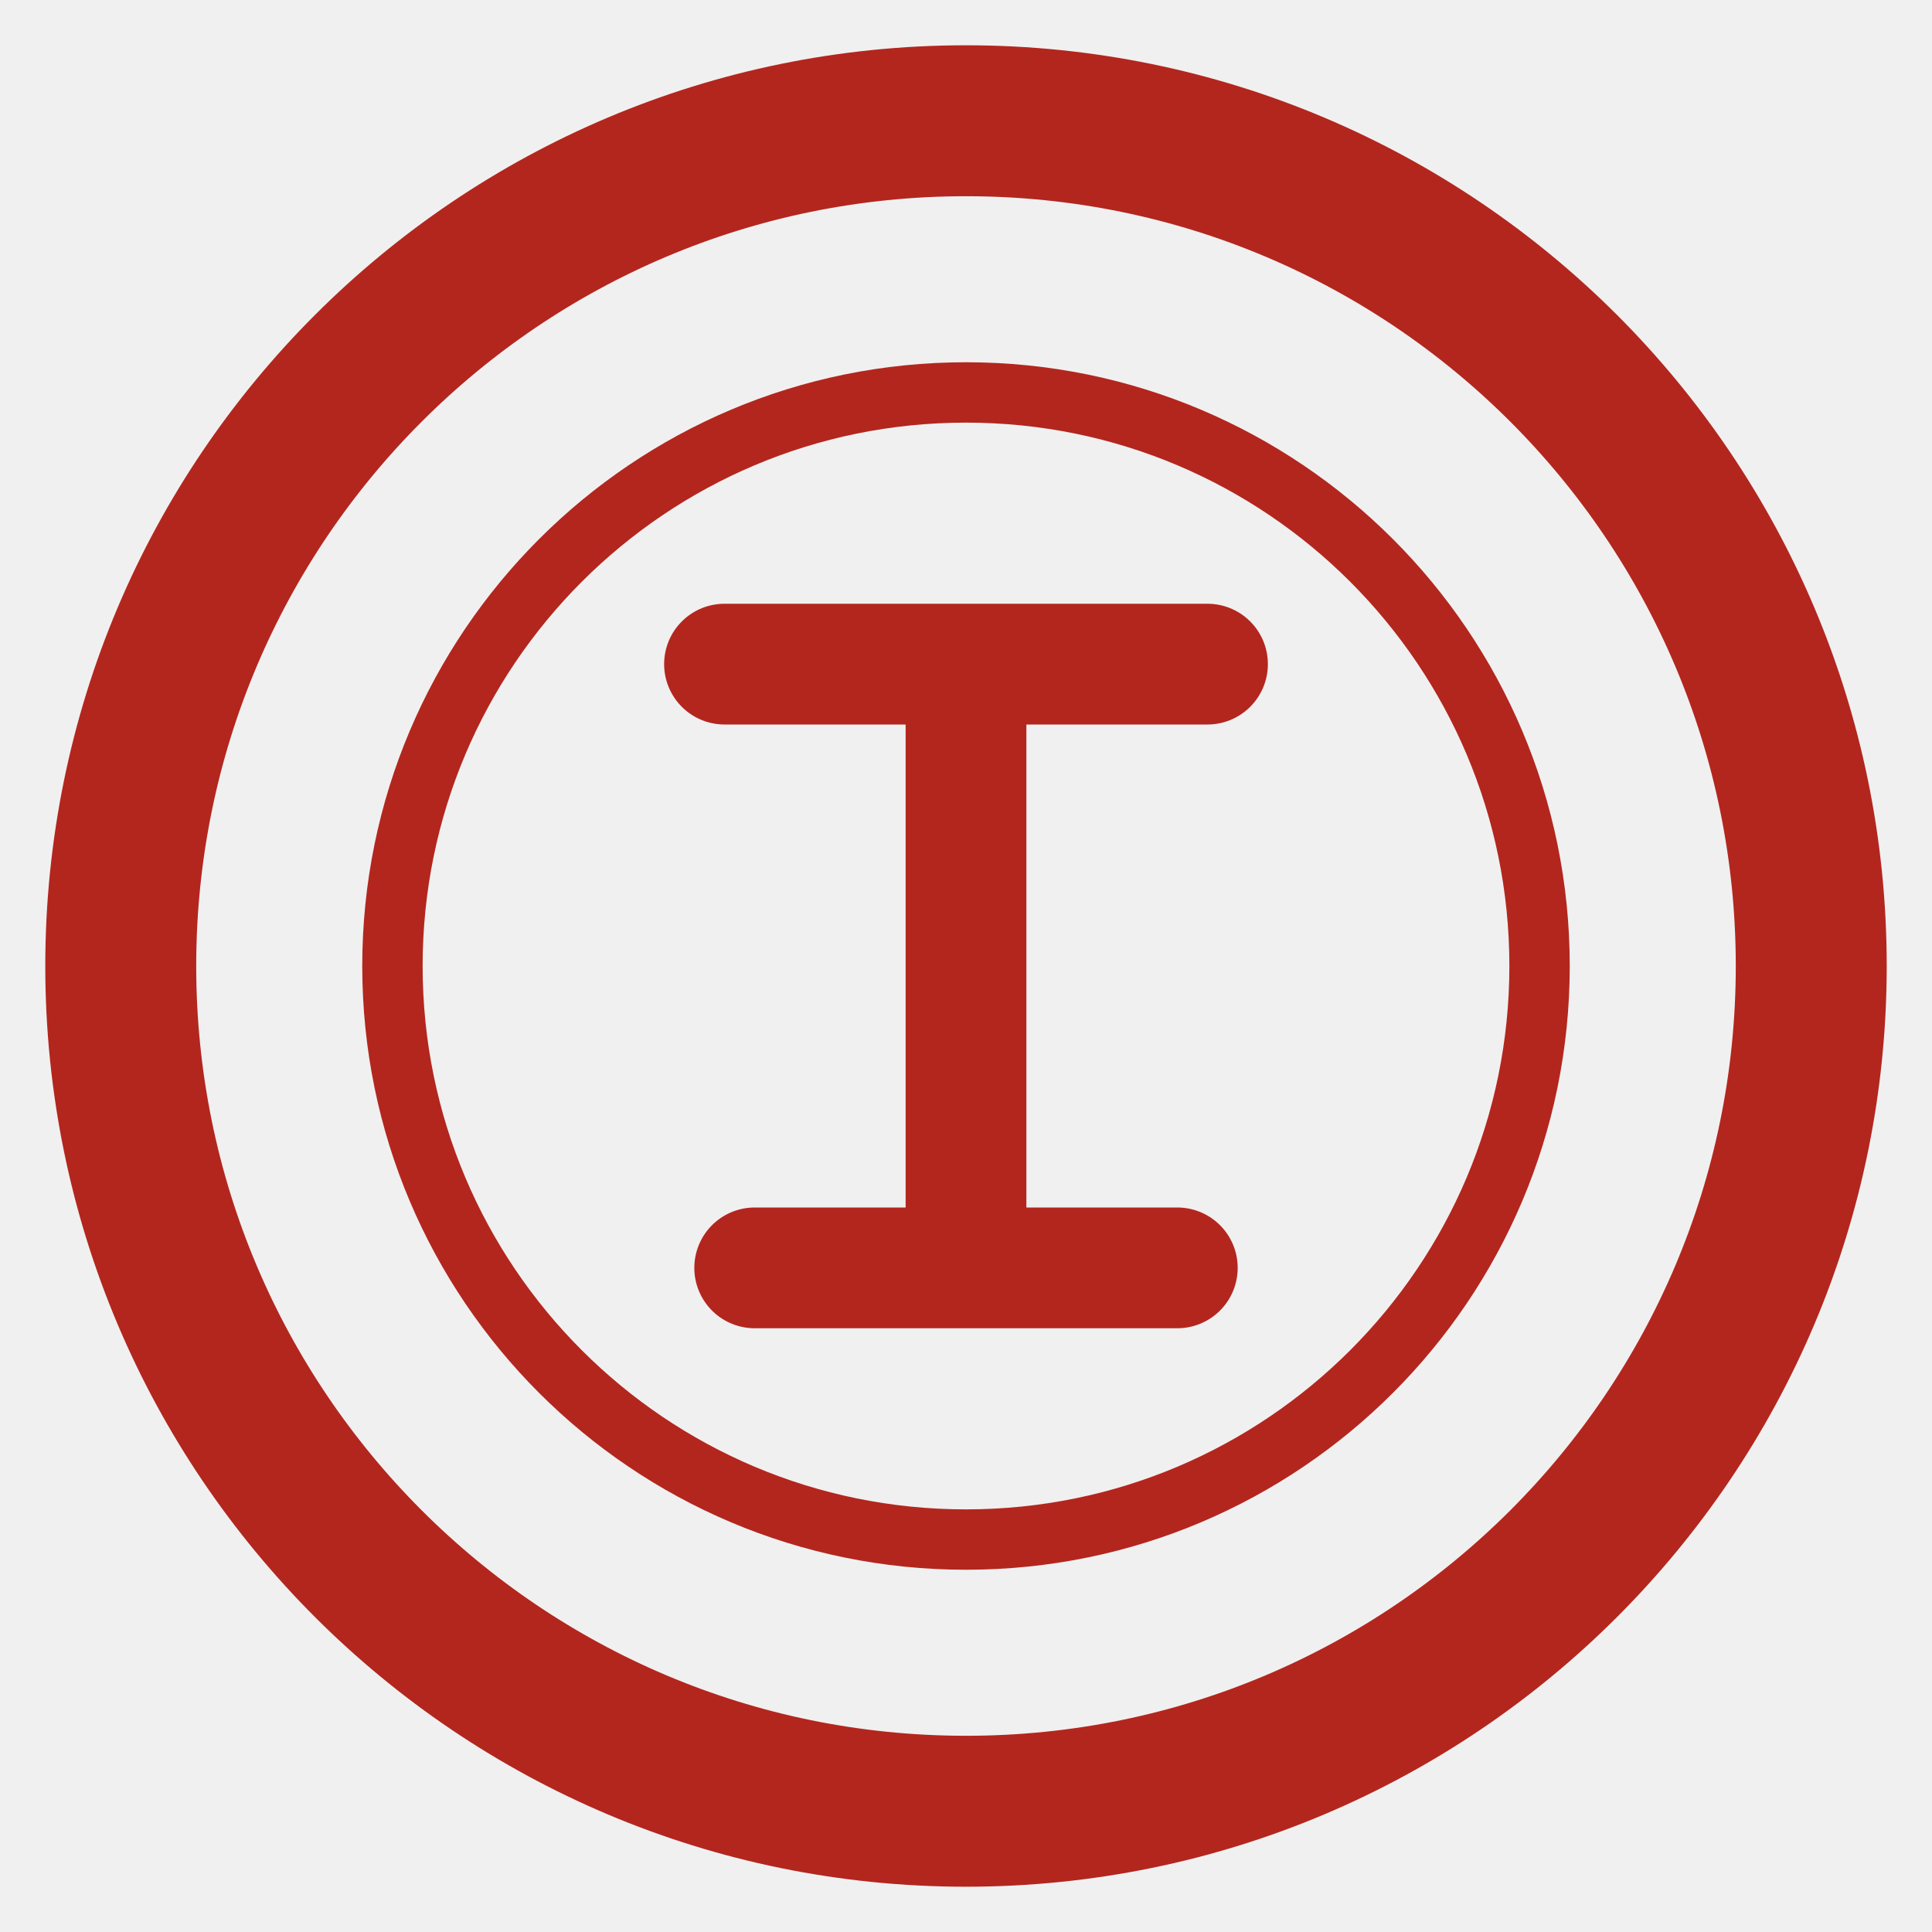
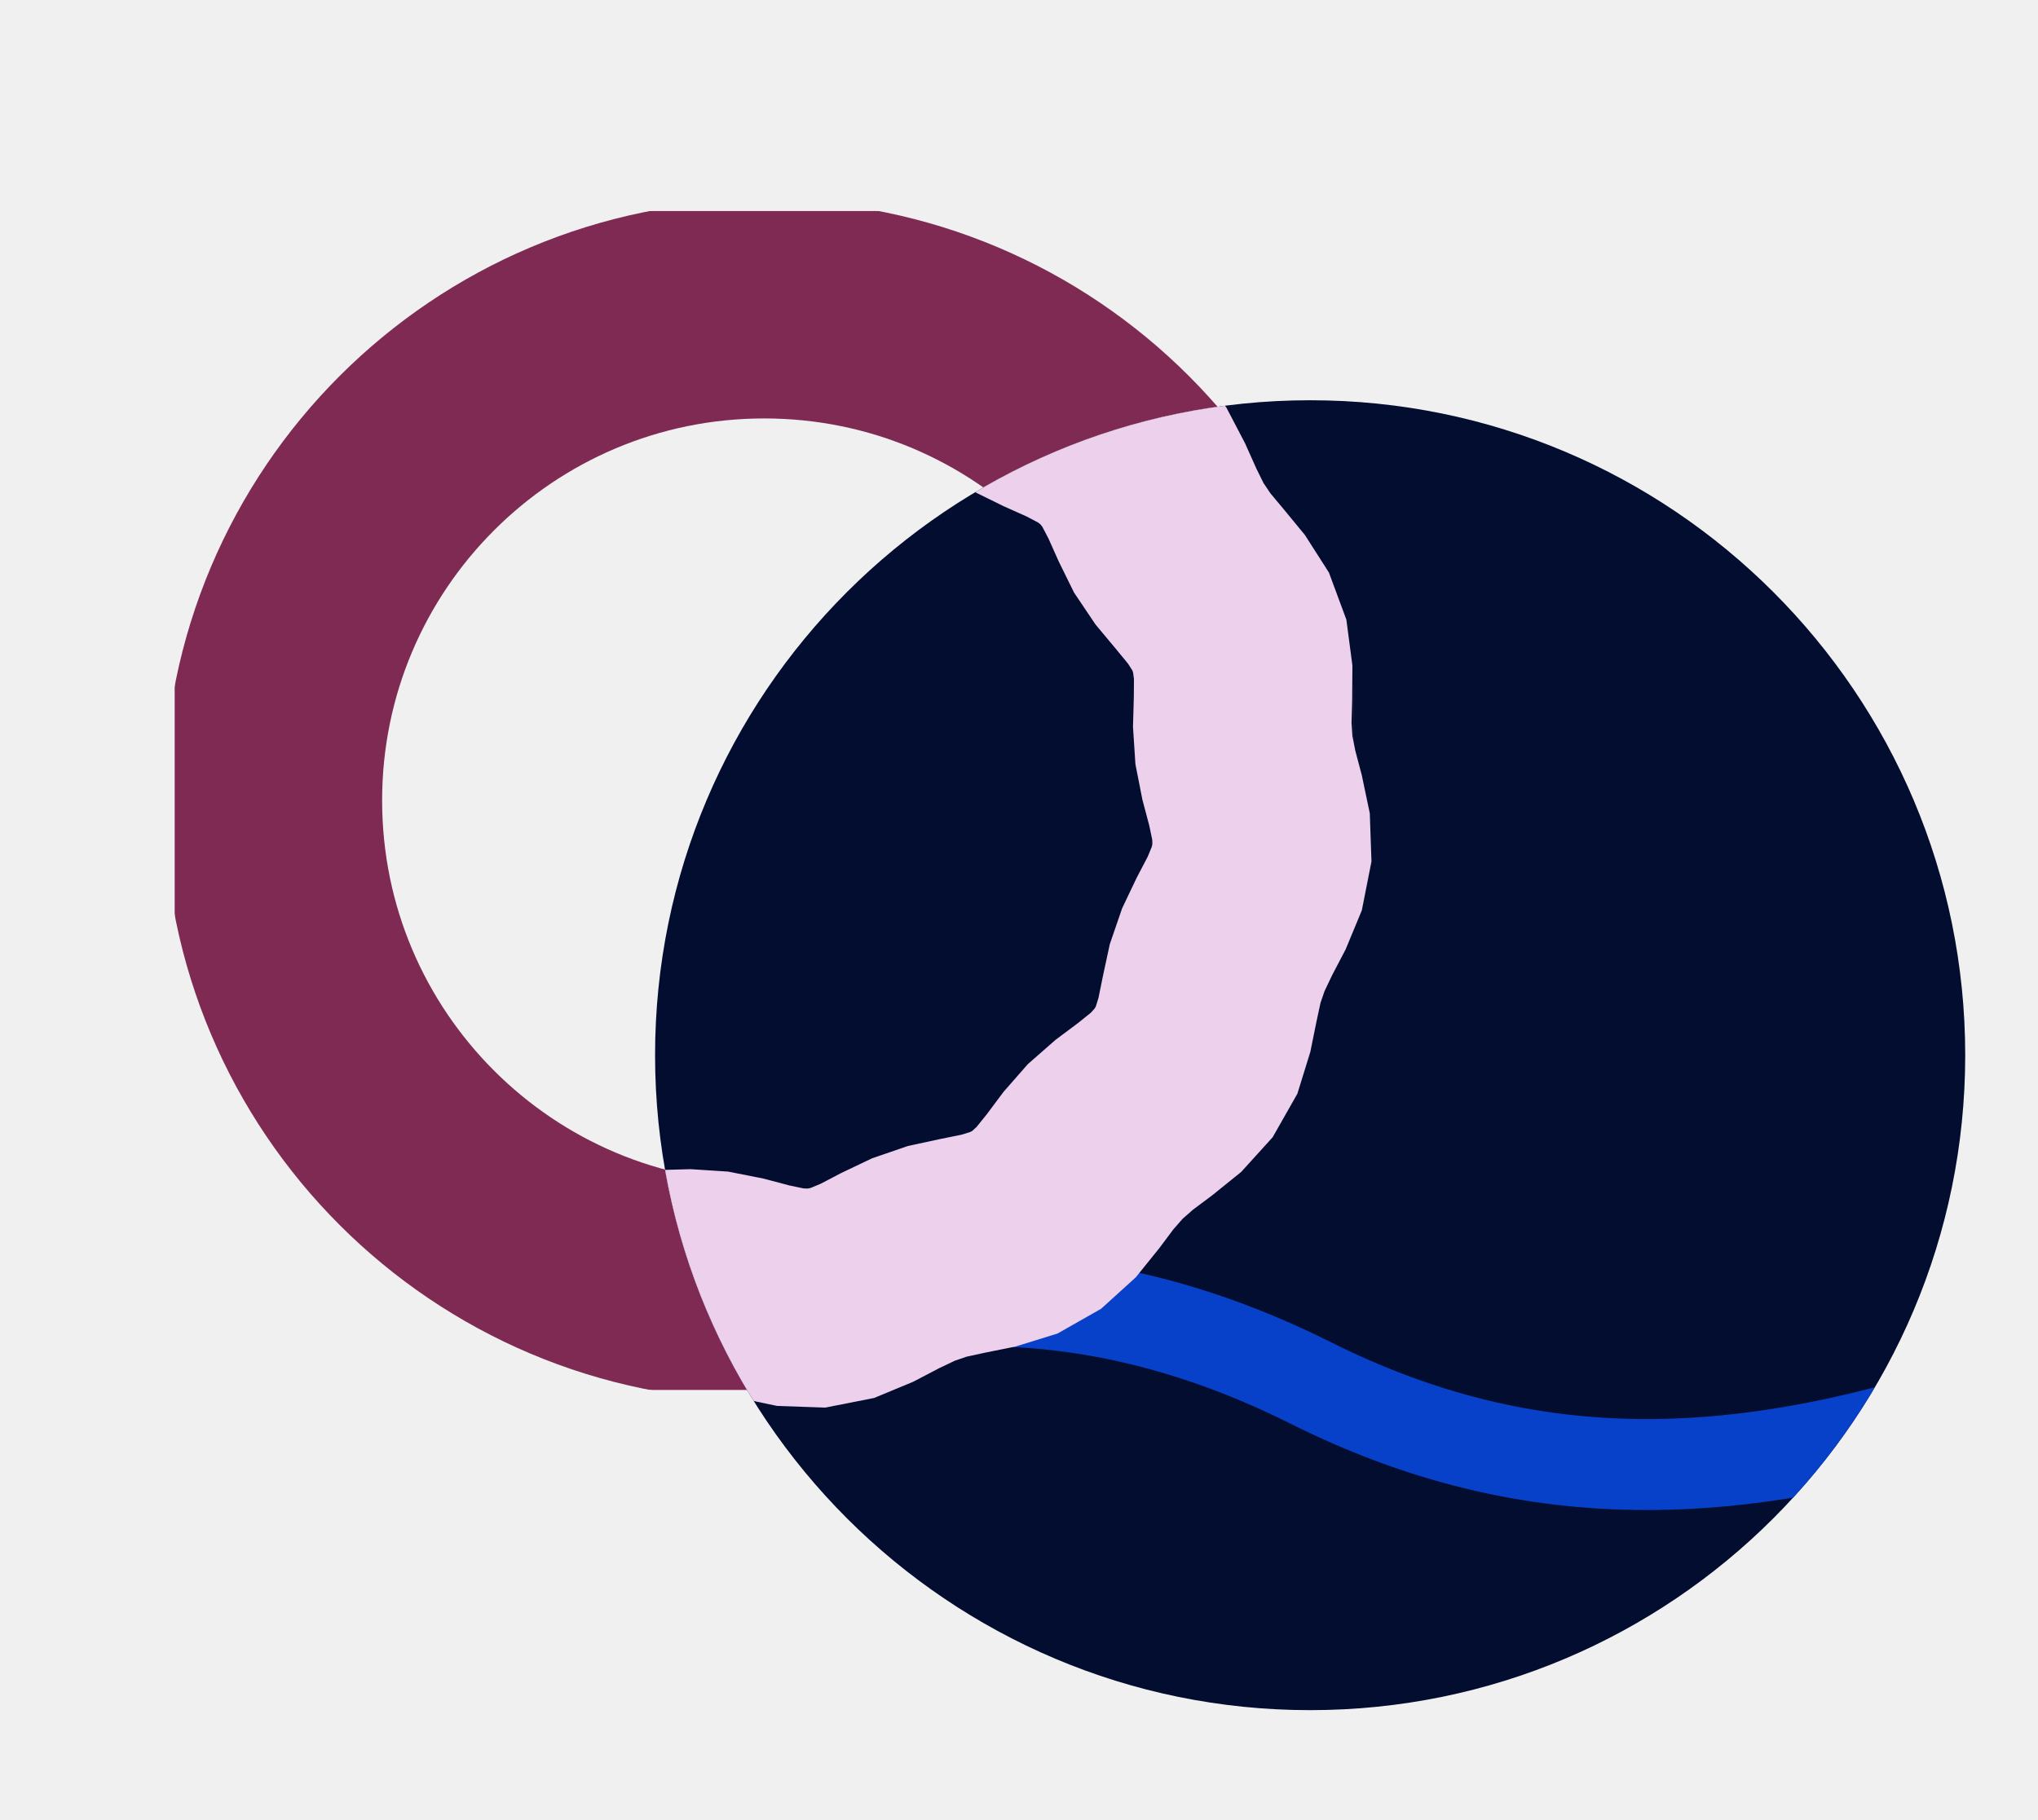
- <svg xmlns="http://www.w3.org/2000/svg" viewBox="0 0 64 64">
-   <circle cx="32" cy="32" r="28" fill="none" stroke="#b3261e" stroke-width="5" />
-   <circle cx="32" cy="32" r="19" fill="none" stroke="#b3261e" stroke-width="2" />
-   <path d="M24 22h16M32 22v20M25 42h14" stroke="#b3261e" stroke-width="4" stroke-linecap="round" fill="none" />
+ <svg xmlns="http://www.w3.org/2000/svg" viewBox="0 0 112 100">
+   <defs>
+     <clipPath id="p">
+       <circle cx="72" cy="58" r="36" />
+     </clipPath>
+     <mask id="d">
+       <rect x="-20" y="-20" width="160" height="140" fill="#fff" />
+       <circle cx="72" cy="58" r="36" fill="#000" />
+     </mask>
+   </defs>
+   <circle cx="72" cy="58" r="36" fill="#020D2F" />
+   <path clip-path="url(#p)" d="M36 76C48 70 60 70 72 76S96 82 112 76" fill="none" stroke="#0841C9" stroke-width="5" stroke-linecap="round" />
+   <circle mask="url(#d)" cx="42" cy="44" r="27" fill="none" stroke="#7E2A53" stroke-width="12" />
+   <path clip-path="url(#p)" d="M69.00 44.00L69.30 45.43L69.35 46.87L69.07 48.29L68.51 49.64L67.84 50.92L67.23 52.20L66.78 53.51L66.48 54.90L66.19 56.33L65.76 57.72L65.05 58.97L64.08 60.04L62.94 60.96L61.79 61.82L60.74 62.74L59.82 63.79L58.96 64.94L58.04 66.08L56.97 67.05L55.72 67.76L54.33 68.19L52.90 68.48L51.51 68.78L50.20 69.23L48.92 69.84L47.64 70.51L46.29 71.07L44.87 71.35L43.43 71.30L42.00 71.00L40.60 70.63L39.23 70.36L37.84 70.27L36.41 70.31L34.95 70.32L33.51 70.13L32.16 69.63L30.94 68.85L29.81 67.92L28.72 67.01L27.56 66.23L26.30 65.61L24.98 65.02L23.68 64.34L22.55 63.45L21.66 62.32L20.98 61.02L20.39 59.70L19.77 58.44L18.99 57.28L18.08 56.19L17.15 55.06L16.37 53.84L15.87 52.49L15.68 51.05L15.69 49.59L15.73 48.16L15.64 46.77L15.37 45.40L15.00 44.00L14.70 42.57L14.65 41.13L14.93 39.71L15.49 38.36L16.16 37.08L16.77 35.80L17.22 34.49L17.52 33.10L17.81 31.67L18.24 30.28L18.95 29.03L19.92 27.96L21.06 27.04L22.21 26.18L23.26 25.26L24.18 24.21L25.04 23.06L25.96 21.92L27.03 20.95L28.28 20.24L29.67 19.81L31.10 19.52L32.49 19.22L33.80 18.77L35.08 18.16L36.36 17.49L37.71 16.93L39.13 16.65L40.57 16.70L42.00 17.00L43.40 17.37L44.77 17.64L46.16 17.73L47.59 17.69L49.05 17.68L50.49 17.87L51.84 18.37L53.06 19.15L54.19 20.08L55.28 20.99L56.44 21.77L57.70 22.39L59.02 22.98L60.32 23.66L61.45 24.55L62.34 25.68L63.02 26.98L63.61 28.30L64.23 29.56L65.01 30.72L65.92 31.81L66.85 32.94L67.63 34.16L68.13 35.51L68.32 36.95L68.31 38.41L68.27 39.84L68.36 41.23L68.63 42.60Z" fill="none" stroke="#ECD0EC" stroke-width="12" />
</svg>
